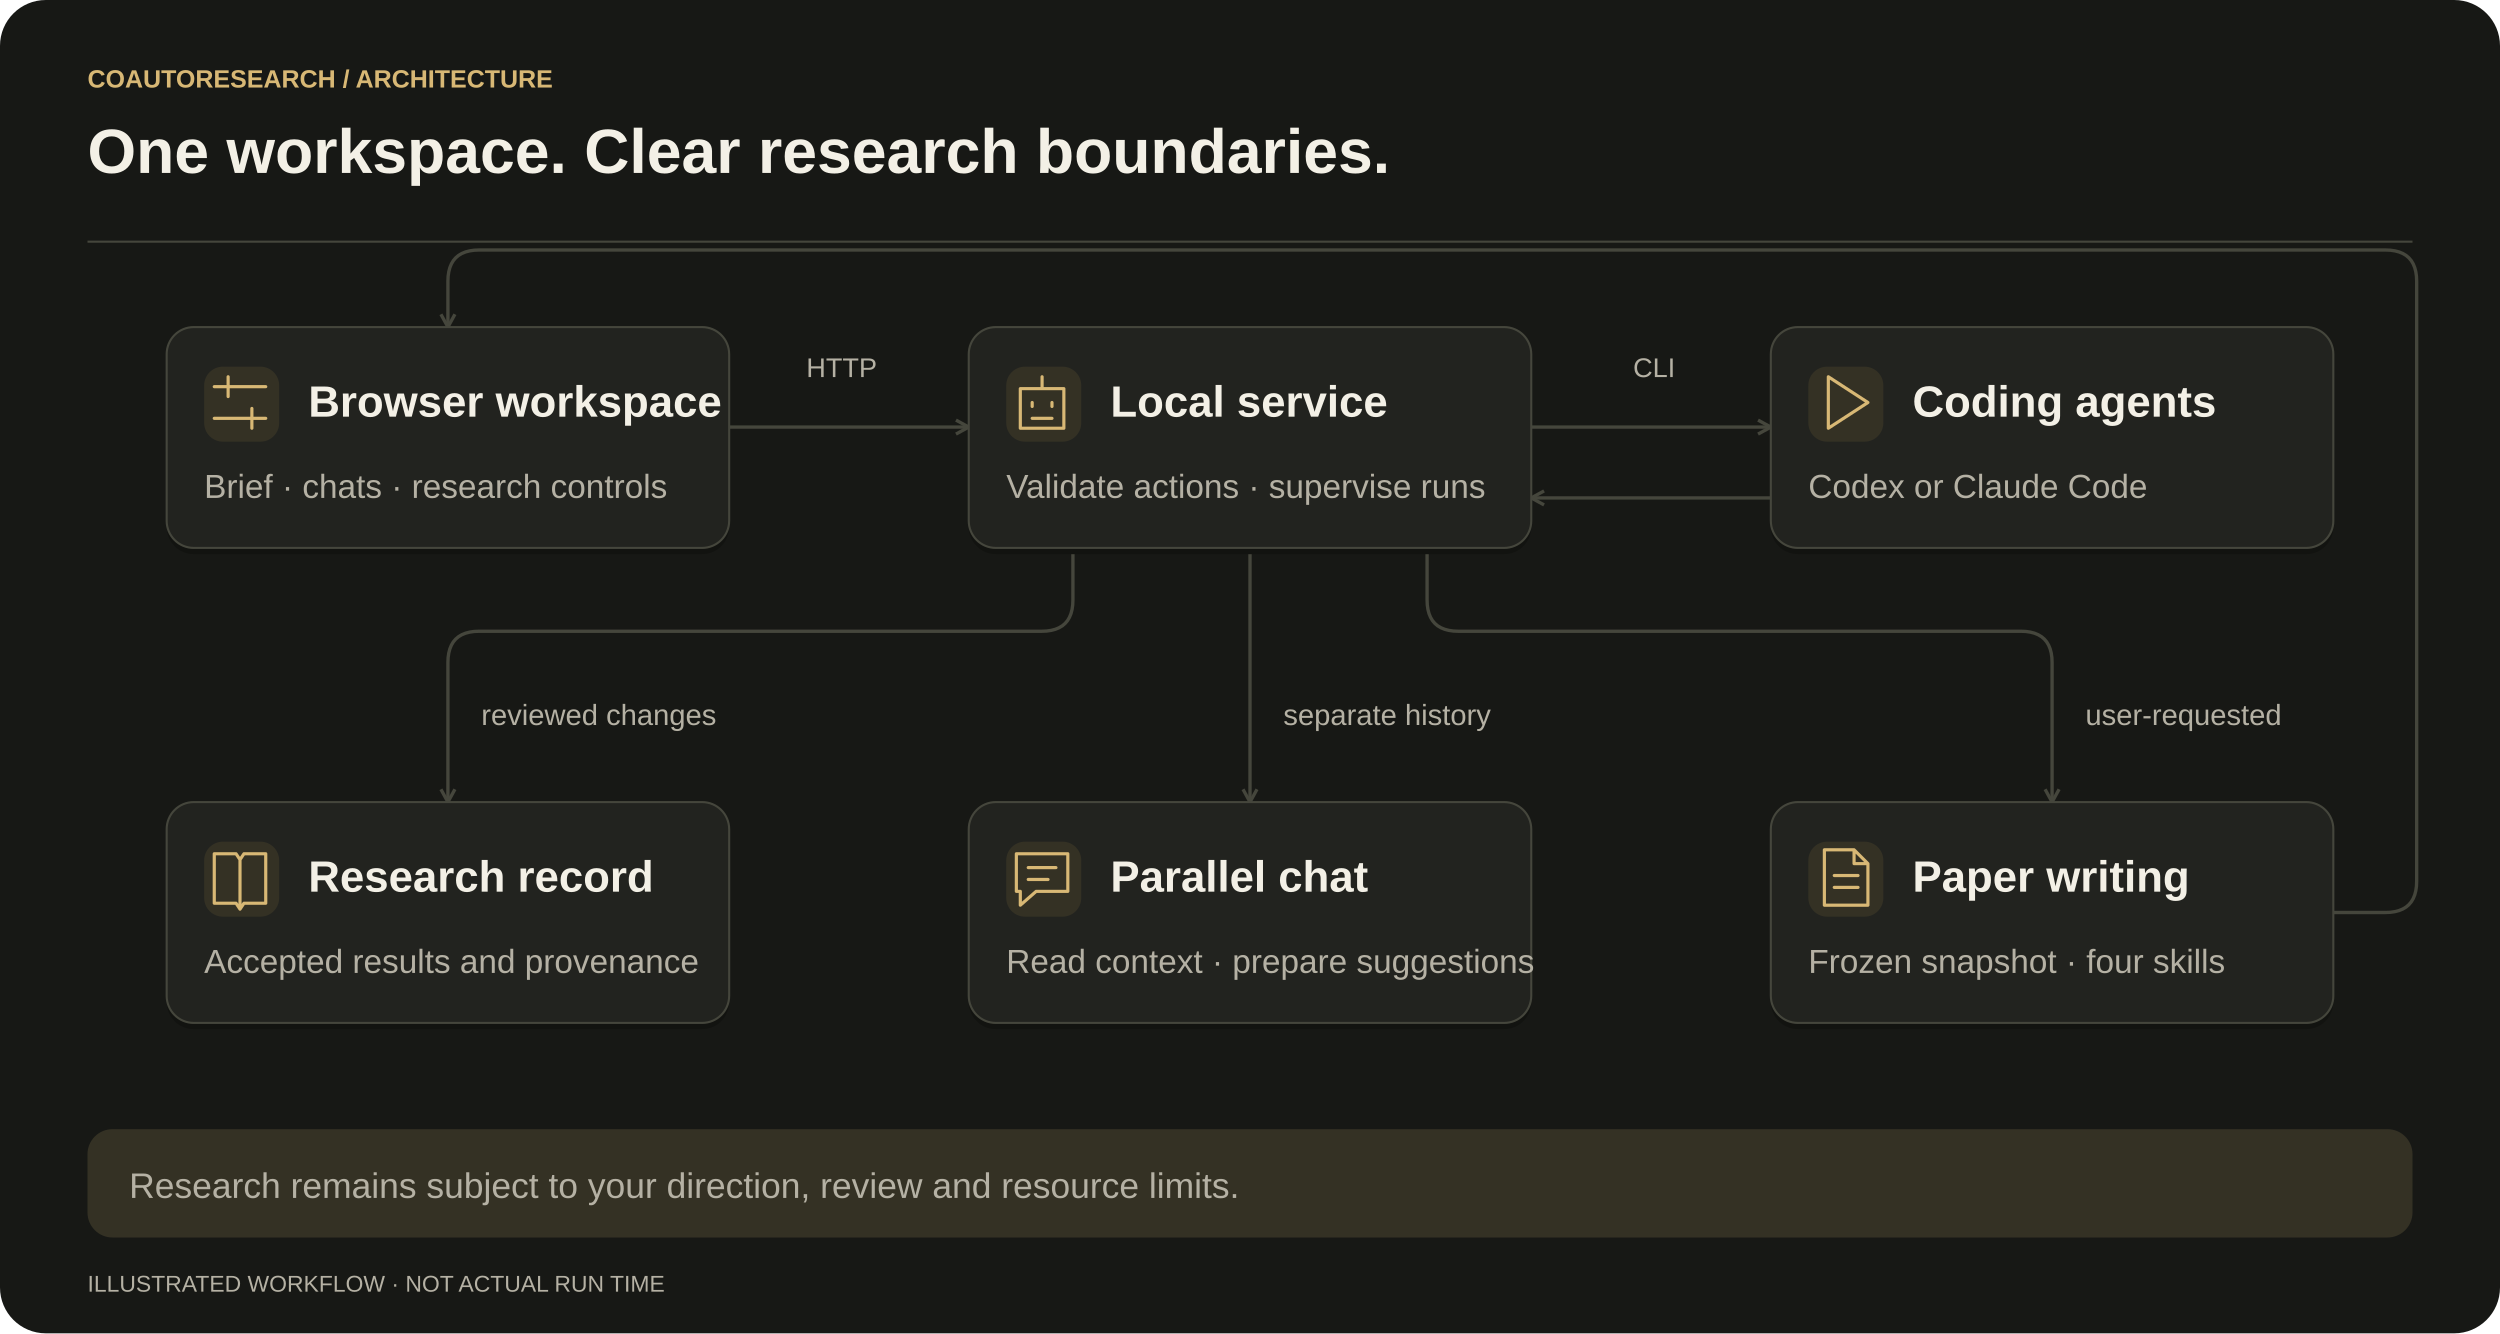
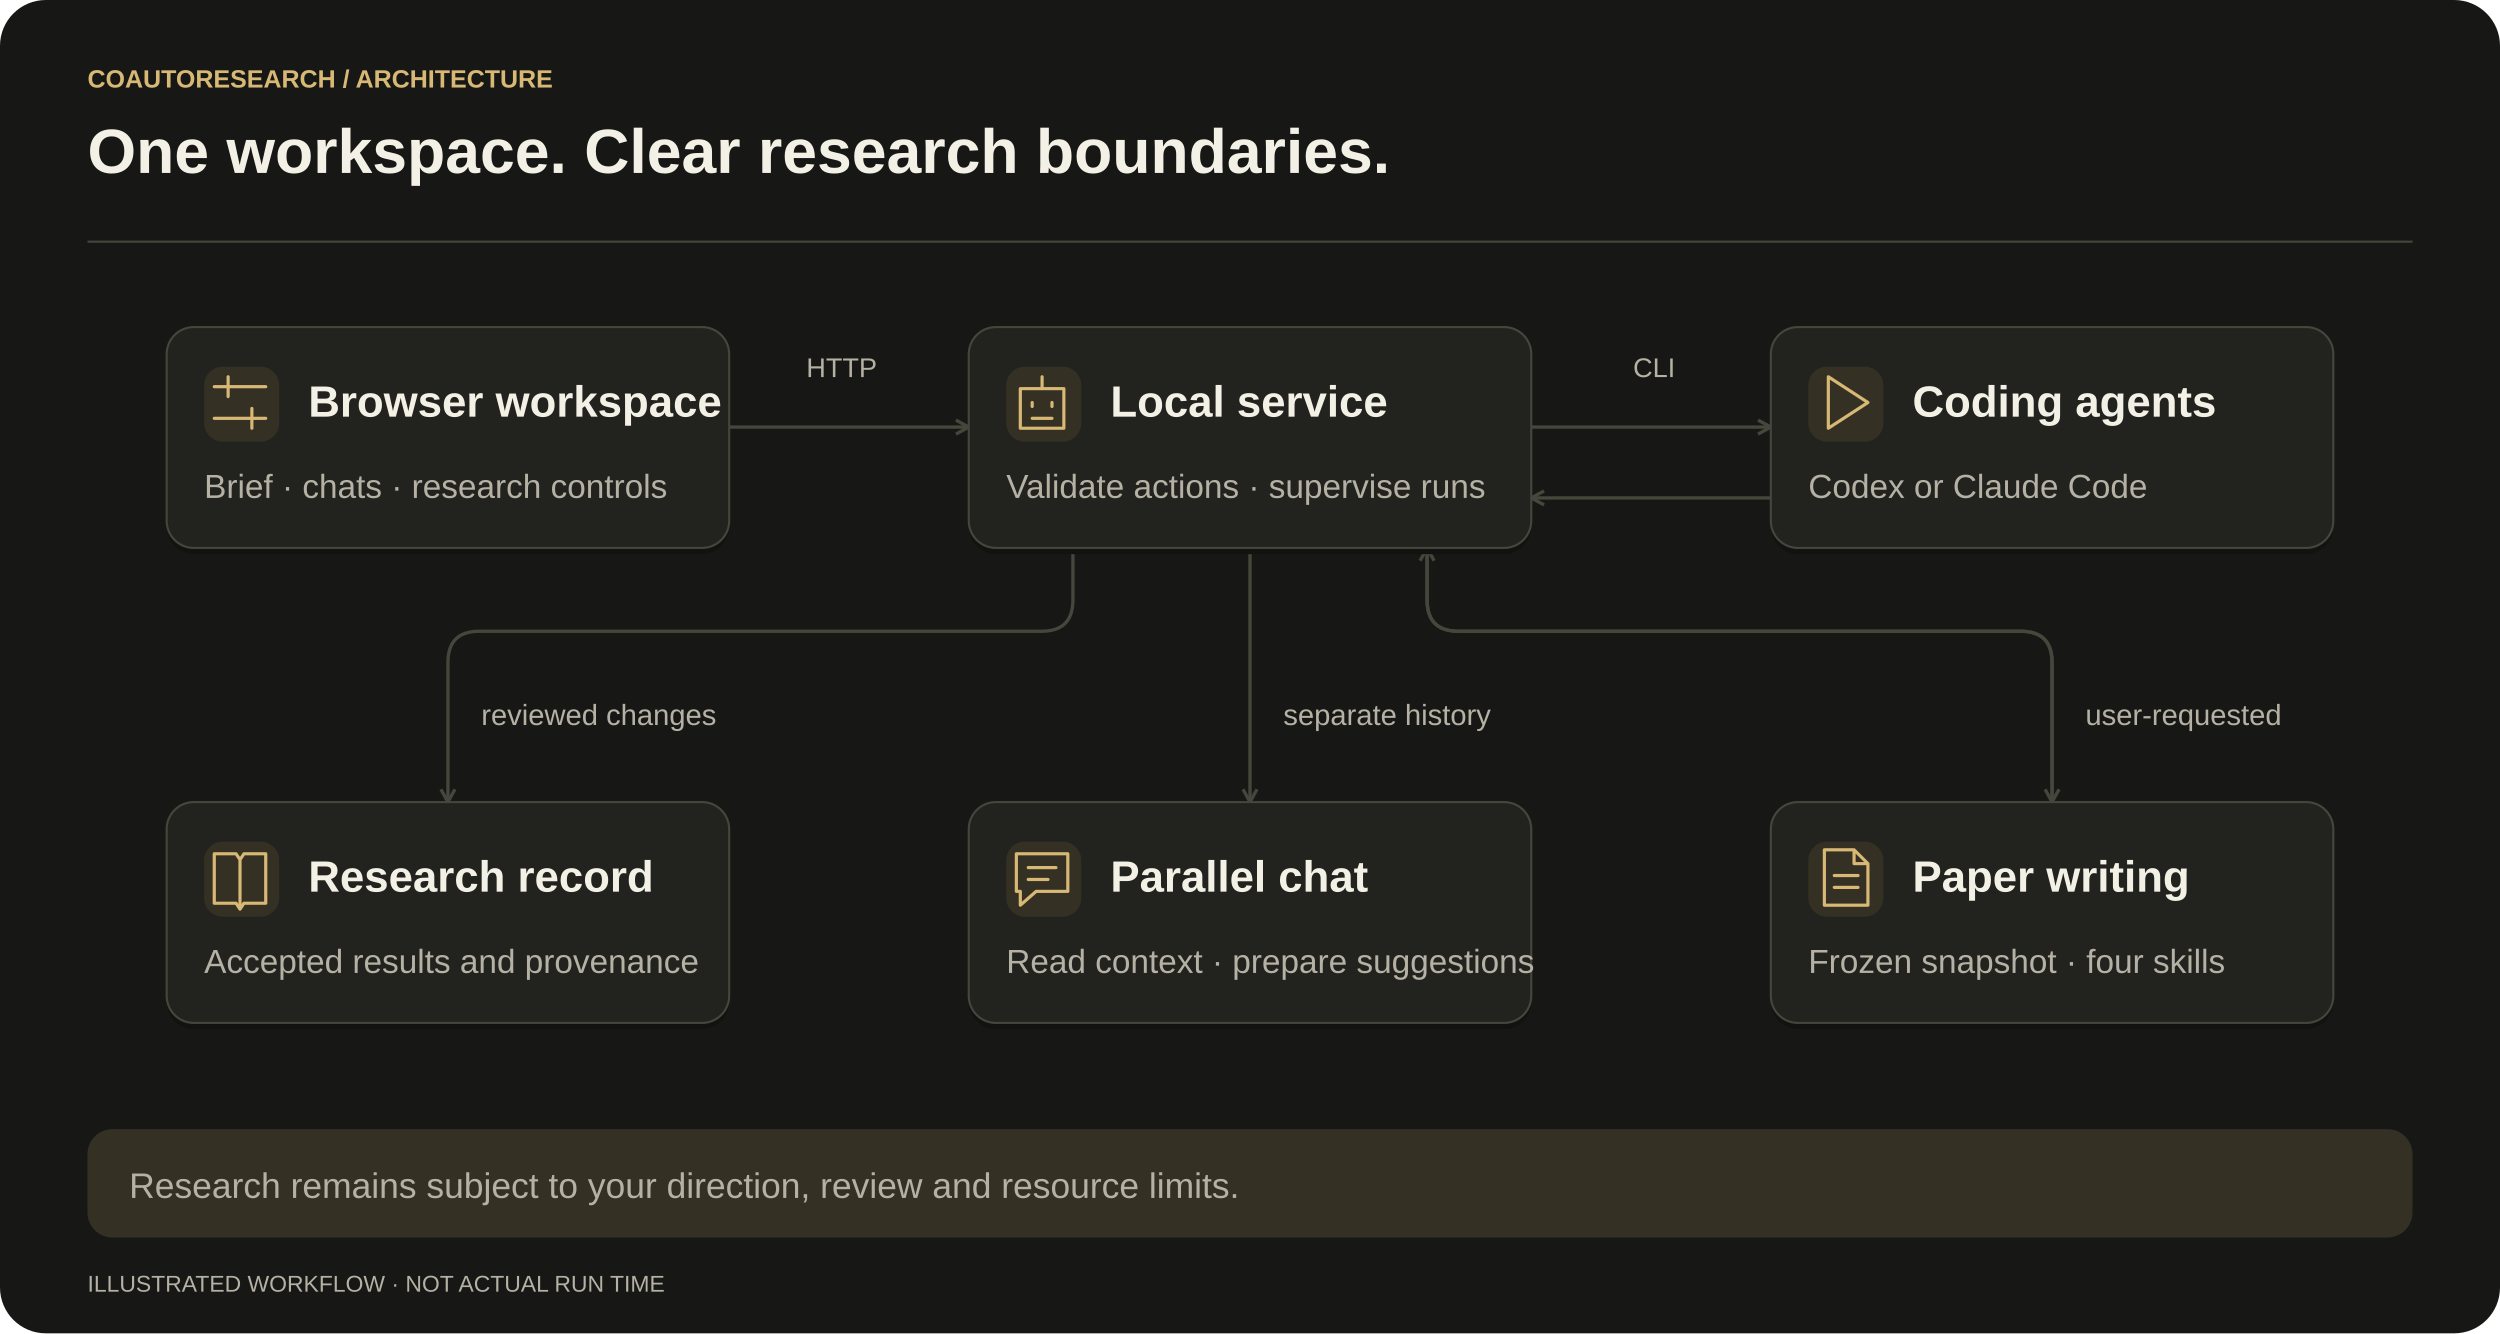
<svg xmlns="http://www.w3.org/2000/svg" width="1200" height="640" viewBox="0 0 1200 640" role="img">
  <rect width="1200" height="640" rx="22" fill="#171815" />
  <g font-family="Arial, Helvetica, sans-serif">
    <path d="M350.00 205.00 L465.00 205.00" fill="none" stroke="#45463c" stroke-width="1.6" stroke-linejoin="round" />
    <path d="M458.857 208.356 L465 205 L458.857 201.644" stroke="#45463c" stroke-width="1.6" fill="none" />
    <path d="M735.00 205.00 L850.00 205.00" fill="none" stroke="#45463c" stroke-width="1.6" stroke-linejoin="round" />
    <path d="M843.857 208.356 L850 205 L843.857 201.644" stroke="#45463c" stroke-width="1.6" fill="none" />
    <path d="M850.00 239.00 L735.00 239.00" fill="none" stroke="#45463c" stroke-width="1.6" stroke-linejoin="round" />
    <path d="M741.143 235.644 L735 239 L741.143 242.356" stroke="#45463c" stroke-width="1.6" fill="none" />
    <path d="M515.00 263.00 L515.00 288.00 L514.90 290.40 L514.58 292.58 L514.06 294.56 L513.33 296.33 L512.40 297.90 L511.25 299.25 L509.90 300.40 L508.33 301.33 L506.56 302.06 L504.58 302.58 L502.40 302.90 L500.00 303.00 L230.00 303.00 L227.60 303.10 L225.42 303.42 L223.44 303.94 L221.67 304.67 L220.10 305.60 L218.75 306.75 L217.60 308.10 L216.67 309.67 L215.94 311.44 L215.42 313.42 L215.10 315.60 L215.00 318.00 L215.00 385.00" fill="none" stroke="#45463c" stroke-width="1.6" stroke-linejoin="round" />
    <path d="M211.644 378.857 L215 385 L218.356 378.857" stroke="#45463c" stroke-width="1.6" fill="none" />
    <path d="M600.00 263.00 L600.00 385.00" fill="none" stroke="#45463c" stroke-width="1.6" stroke-linejoin="round" />
    <path d="M596.644 378.857 L600 385 L603.356 378.857" stroke="#45463c" stroke-width="1.6" fill="none" />
    <path d="M685.00 263.00 L685.00 288.00 L685.10 290.40 L685.42 292.58 L685.94 294.56 L686.67 296.33 L687.60 297.90 L688.75 299.25 L690.10 300.40 L691.67 301.33 L693.44 302.06 L695.42 302.58 L697.60 302.90 L700.00 303.00 L970.00 303.00 L972.40 303.10 L974.58 303.42 L976.56 303.94 L978.33 304.67 L979.90 305.60 L981.25 306.75 L982.40 308.10 L983.33 309.67 L984.06 311.44 L984.58 313.42 L984.90 315.60 L985.00 318.00 L985.00 385.00" fill="none" stroke="#45463c" stroke-width="1.6" stroke-linejoin="round" />
    <path d="M981.644 378.857 L985 385 L988.356 378.857" stroke="#45463c" stroke-width="1.6" fill="none" />
-     <path d="M1120.00 438.00 L1145.00 438.00 L1147.40 437.90 L1149.58 437.58 L1151.56 437.06 L1153.33 436.33 L1154.90 435.40 L1156.25 434.25 L1157.40 432.90 L1158.33 431.33 L1159.06 429.56 L1159.58 427.58 L1159.90 425.40 L1160.00 423.00 L1160.00 135.00 L1159.90 132.60 L1159.58 130.42 L1159.06 128.44 L1158.33 126.67 L1157.40 125.10 L1156.25 123.75 L1154.90 122.60 L1153.33 121.67 L1151.56 120.94 L1149.58 120.42 L1147.40 120.10 L1145.00 120.00 L230.00 120.00 L227.60 120.10 L225.42 120.42 L223.44 120.94 L221.67 121.67 L220.10 122.60 L218.75 123.75 L217.60 125.10 L216.67 126.67 L215.94 128.44 L215.42 130.42 L215.10 132.60 L215.00 135.00 L215.00 157.00" fill="none" stroke="#45463c" stroke-width="1.6" stroke-linejoin="round" />
-     <path d="M211.644 150.857 L215 157 L218.356 150.857" stroke="#45463c" stroke-width="1.6" fill="none" />
+     <path d="M985.00 385.00 L985.00 318.00 L984.90 315.60 L984.58 313.42 L984.06 311.44 L983.33 309.67 L982.40 308.10 L981.25 306.75 L979.90 305.60 L978.33 304.67 L976.56 303.94 L974.58 303.42 L972.40 303.10 L970.00 303.00 L700.00 303.00 L697.60 302.90 L695.42 302.58 L693.44 302.06 L691.67 301.33 L690.10 300.40 L688.75 299.25 L687.60 297.90 L686.67 296.33 L685.94 294.56 L685.42 292.58 L685.10 290.40 L685.00 288.00 L685.00 263.00" fill="none" stroke="#45463c" stroke-width="1.6" stroke-linejoin="round" />
+     <path d="M688.356 269.143 L685 263 L681.644 269.143" stroke="#45463c" stroke-width="1.6" fill="none" />
    <text x="42" y="42" fill="#d8b875" font-size="12" font-weight="600" text-anchor="start">COAUTORESEARCH / ARCHITECTURE</text>
    <text x="42" y="83" fill="#f3f0e6" font-size="30" font-weight="600" text-anchor="start">One workspace. Clear research boundaries.</text>
    <rect x="80" y="160" width="270" height="106" rx="13" fill="#121310" />
    <rect x="80" y="157" width="270" height="106" rx="13" fill="#22231f" stroke="#45463c" />
    <rect x="98" y="176" width="36" height="36" rx="9" fill="#343124" />
    <path d="M3 8 H29 M3 24 H29 M10 3 V13 M22 19 V29" transform="translate(100,178) scale(.95)" stroke="#d8b875" stroke-width="1.6" stroke-linejoin="round" stroke-linecap="round" fill="none" />
    <text x="148" y="200" fill="#f3f0e6" font-size="21" font-weight="600" text-anchor="start">Browser workspace</text>
    <text x="98" y="239" fill="#b5b1a4" font-size="16" font-weight="400" text-anchor="start">Brief · chats · research controls</text>
    <rect x="465" y="160" width="270" height="106" rx="13" fill="#121310" />
    <rect x="465" y="157" width="270" height="106" rx="13" fill="#22231f" stroke="#45463c" />
    <rect x="483" y="176" width="36" height="36" rx="9" fill="#343124" />
    <path d="M5 9 H27 V29 H5 Z M16 3 V9 M11 16 V18 M21 16 V18 M11 24 H21" transform="translate(485,178) scale(.95)" stroke="#d8b875" stroke-width="1.6" stroke-linejoin="round" stroke-linecap="round" fill="none" />
    <text x="533" y="200" fill="#f3f0e6" font-size="21" font-weight="600" text-anchor="start">Local service</text>
    <text x="483" y="239" fill="#b5b1a4" font-size="16" font-weight="400" text-anchor="start">Validate actions · supervise runs</text>
    <rect x="850" y="160" width="270" height="106" rx="13" fill="#121310" />
    <rect x="850" y="157" width="270" height="106" rx="13" fill="#22231f" stroke="#45463c" />
    <rect x="868" y="176" width="36" height="36" rx="9" fill="#343124" />
    <path d="M8 3 L28 16 L8 29 Z" transform="translate(870,178) scale(.95)" stroke="#d8b875" stroke-width="1.6" stroke-linejoin="round" stroke-linecap="round" fill="none" />
    <text x="918" y="200" fill="#f3f0e6" font-size="21" font-weight="600" text-anchor="start">Coding agents</text>
    <text x="868" y="239" fill="#b5b1a4" font-size="16" font-weight="400" text-anchor="start">Codex or Claude Code</text>
    <rect x="80" y="388" width="270" height="106" rx="13" fill="#121310" />
    <rect x="80" y="385" width="270" height="106" rx="13" fill="#22231f" stroke="#45463c" />
    <rect x="98" y="404" width="36" height="36" rx="9" fill="#343124" />
    <path d="M3 4 H14 L16 7 L18 4 H29 V29 H18 L16 32 L14 29 H3 Z M16 7 V32" transform="translate(100,406) scale(.95)" stroke="#d8b875" stroke-width="1.6" stroke-linejoin="round" stroke-linecap="round" fill="none" />
    <text x="148" y="428" fill="#f3f0e6" font-size="21" font-weight="600" text-anchor="start">Research record</text>
    <text x="98" y="467" fill="#b5b1a4" font-size="16" font-weight="400" text-anchor="start">Accepted results and provenance</text>
    <rect x="465" y="388" width="270" height="106" rx="13" fill="#121310" />
    <rect x="465" y="385" width="270" height="106" rx="13" fill="#22231f" stroke="#45463c" />
    <rect x="483" y="404" width="36" height="36" rx="9" fill="#343124" />
    <path d="M3 4 H29 V23 H13 L5 30 V23 H3 Z M9 11 H23 M9 17 H19" transform="translate(485,406) scale(.95)" stroke="#d8b875" stroke-width="1.6" stroke-linejoin="round" stroke-linecap="round" fill="none" />
    <text x="533" y="428" fill="#f3f0e6" font-size="21" font-weight="600" text-anchor="start">Parallel chat</text>
    <text x="483" y="467" fill="#b5b1a4" font-size="16" font-weight="400" text-anchor="start">Read context · prepare suggestions</text>
    <rect x="850" y="388" width="270" height="106" rx="13" fill="#121310" />
    <rect x="850" y="385" width="270" height="106" rx="13" fill="#22231f" stroke="#45463c" />
    <rect x="868" y="404" width="36" height="36" rx="9" fill="#343124" />
    <path d="M6 2 H21 L28 9 V30 H6 Z M21 2 V9 H28 M11 15 H23 M11 21 H23" transform="translate(870,406) scale(.95)" stroke="#d8b875" stroke-width="1.6" stroke-linejoin="round" stroke-linecap="round" fill="none" />
    <text x="918" y="428" fill="#f3f0e6" font-size="21" font-weight="600" text-anchor="start">Paper writing</text>
    <text x="868" y="467" fill="#b5b1a4" font-size="16" font-weight="400" text-anchor="start">Frozen snapshot · four skills</text>
    <text x="404" y="181" fill="#b5b1a4" font-size="13" font-weight="400" text-anchor="middle">HTTP</text>
    <text x="794" y="181" fill="#b5b1a4" font-size="13" font-weight="400" text-anchor="middle">CLI</text>
    <text x="231" y="348" fill="#b5b1a4" font-size="14" font-weight="400" text-anchor="start">reviewed changes</text>
    <text x="616" y="348" fill="#b5b1a4" font-size="14" font-weight="400" text-anchor="start">separate history</text>
    <text x="1001" y="348" fill="#b5b1a4" font-size="14" font-weight="400" text-anchor="start">user-requested</text>
    <path d="M42 116 H1158" stroke="#45463c" />
    <rect x="42" y="542" width="1116" height="52" rx="12" fill="#343124" />
    <text x="42" y="620" fill="#b5b1a4" font-size="11" font-weight="400" text-anchor="start">ILLUSTRATED WORKFLOW · NOT ACTUAL RUN TIME</text>
    <text x="62" y="575" fill="#b5b1a4" font-size="17" font-weight="400" text-anchor="start">Research remains subject to your direction, review and resource limits.</text>
  </g>
</svg>
